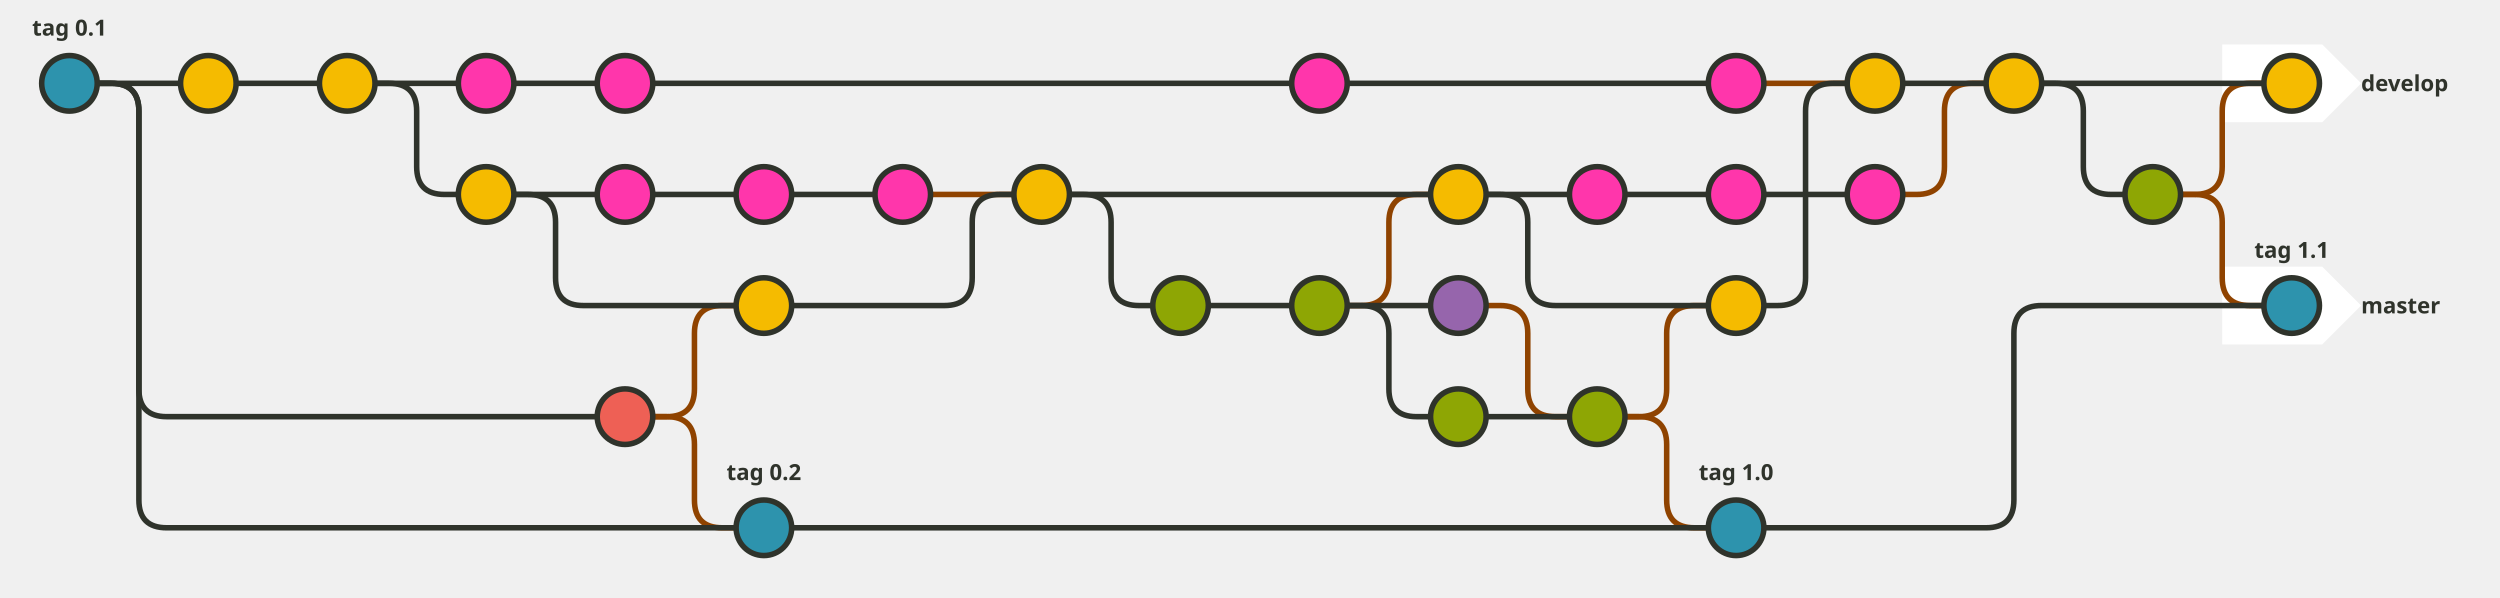
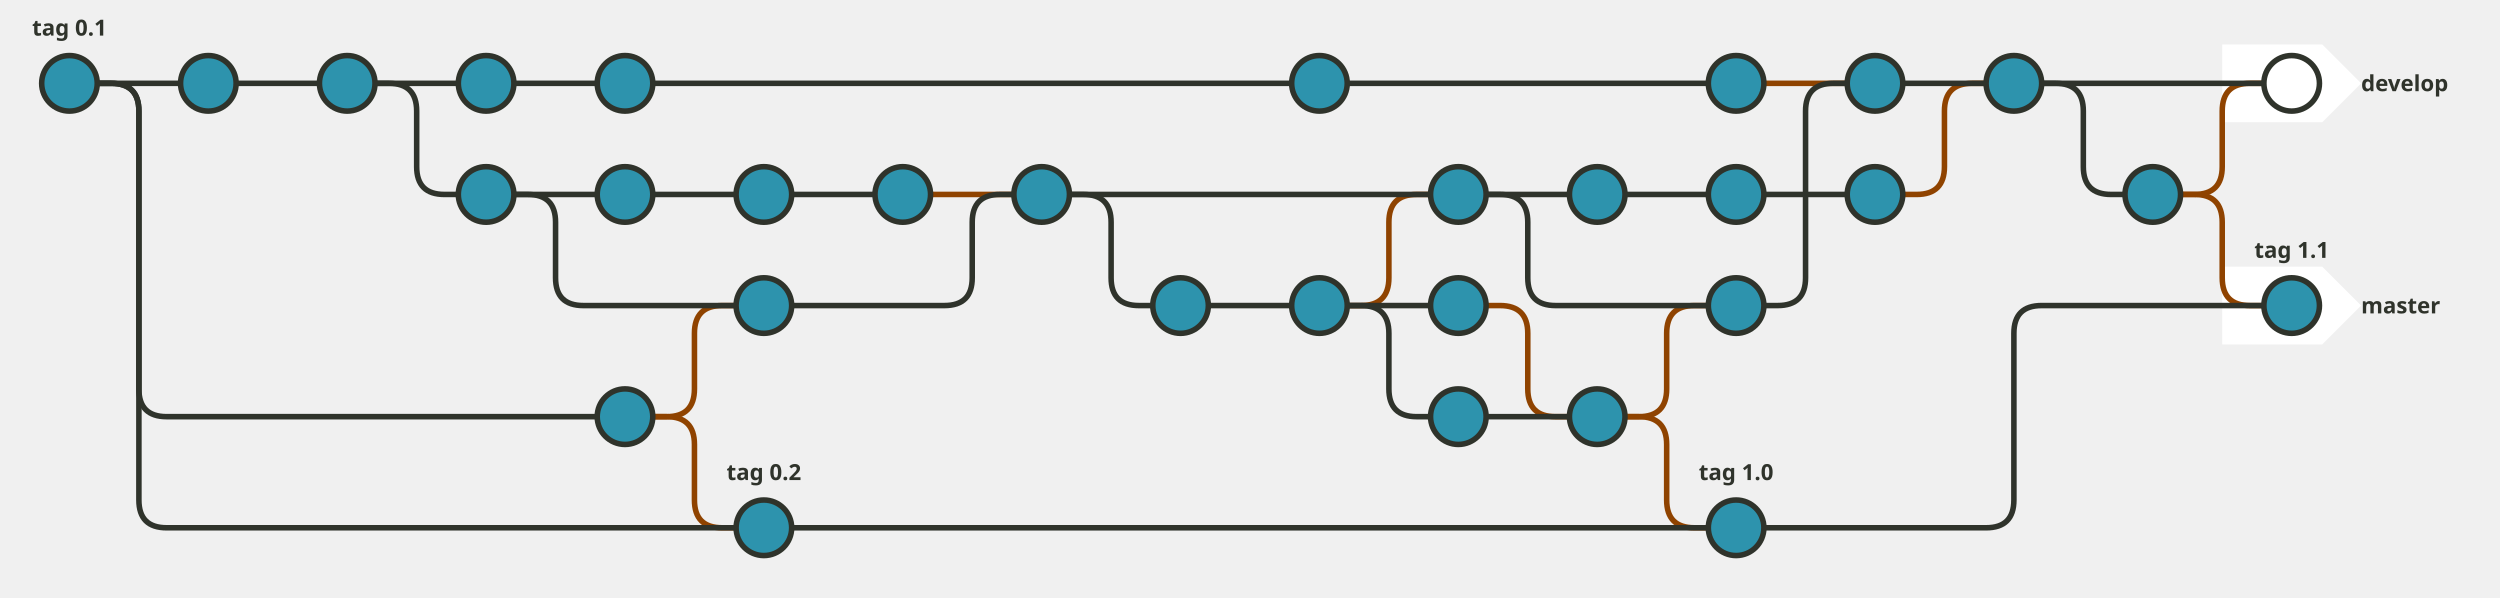
<svg xmlns="http://www.w3.org/2000/svg" id="svg20220701-4-1" width="100%" viewBox="0 0 1800 430">
  <style>
      #svg20220701-4-1 {
        border: 1px solid #e8e8e8;
        background-color: #f5f5f5;
      }
      .svg20220701-4-t1 {
        font-family: sans-serif;
        font-size: 16px;
        font-weight: bold;
        dominant-baseline: middle;
      }
  </style>
  <path stroke="none" fill="#ffffff" d="M 1600 32 L 1672 32 L 1700 60 L 1672 88 L 1600 88 Z" />
  <path stroke="none" fill="#ffffff" d="M 1600 192 L 1672 192 L 1700 220 L 1672 248 L 1600 248 Z" />
  <path stroke-width="4" fill="none" stroke="#8f4300" d="M 470 300 L 480 300 Q 500 300 500 320 L 500 360 Q 500 380 520 380 L 530 380" />
  <path stroke-width="4" fill="none" stroke="#8f4300" d="M 470 300 L 480 300 Q 500 300 500 280 L 500 240 Q 500 220 520 220 L 530 220" />
  <path stroke-width="4" fill="none" stroke="#8f4300" d="M 970 220 L 980 220 Q 1000 220 1000 200 L 1000 160 Q 1000 140 1020 140 L 1030 140" />
  <path stroke-width="4" fill="none" stroke="#8f4300" d="M 1170 300 L 1180 300 Q 1200 300 1200 320 L 1200 360 Q 1200 380 1220 380 L 1230 380" />
  <path stroke-width="4" fill="none" stroke="#8f4300" d="M 1170 300 L 1180 300 Q 1200 300 1200 280 L 1200 240 Q 1200 220 1220 220 L 1230 220" />
  <path stroke-width="4" fill="none" stroke="#8f4300" d="M 1570 140 L 1580 140 Q 1600 140 1600 160 L 1600 200 Q 1600 220 1620 220 L 1630 220" />
  <path stroke-width="4" fill="none" stroke="#8f4300" d="M 1570 140 L 1580 140 Q 1600 140 1600 120 L 1600 80 Q 1600 60 1620 60 L 1630 60" />
  <path stroke-width="4" fill="none" stroke="#8f4300" d="M 1070 220 L 1080 220 Q 1100 220 1100 240 L 1100 280 Q 1100 300 1120 300 L 1130 300" />
  <path stroke-width="4" fill="none" stroke="#8f4300" d="M 1270 60 L 1330 60" />
  <path stroke-width="4" fill="none" stroke="#8f4300" d="M 670 140 L 730 140" />
  <path stroke-width="4" fill="none" stroke="#8f4300" d="M 1370 140 L 1380 140 Q 1400 140 1400 120 L 1400 80 Q 1400 60 1420 60 L 1430 60" />
  <path stroke-width="4" fill="none" stroke="#2f332b" d="M 70 60 L 80 60 Q 100 60 100 80 L 100 360 Q 100 380 120 380 L 530 380" />
  <path stroke-width="4" fill="none" stroke="#2f332b" d="M 70 60 L 80 60 Q 100 60 100 80 L 100 280 Q 100 300 120 300 L 430 300" />
  <path stroke-width="4" fill="none" stroke="#2f332b" d="M 70 60 L 130 60" />
  <path stroke-width="4" fill="none" stroke="#2f332b" d="M 570 380 L 1230 380" />
  <path stroke-width="4" fill="none" stroke="#2f332b" d="M 1270 380 L 1430 380 Q 1450 380 1450 360 L 1450 240 Q 1450 220 1470 220 L 1630 220" />
  <path stroke-width="4" fill="none" stroke="#2f332b" d="M 870 220 L 930 220" />
  <path stroke-width="4" fill="none" stroke="#2f332b" d="M 970 220 L 980 220 Q 1000 220 1000 240 L 1000 280 Q 1000 300 1020 300 L 1030 300" />
  <path stroke-width="4" fill="none" stroke="#2f332b" d="M 1070 300 L 1130 300" />
  <path stroke-width="4" fill="none" stroke="#2f332b" d="M 970 220 L 1030 220" />
  <path stroke-width="4" fill="none" stroke="#2f332b" d="M 170 60 L 230 60" />
  <path stroke-width="4" fill="none" stroke="#2f332b" d="M 270 60 L 280 60 Q 300 60 300 80 L 300 120 Q 300 140 320 140 L 330 140" />
  <path stroke-width="4" fill="none" stroke="#2f332b" d="M 270 60 L 330 60" />
  <path stroke-width="4" fill="none" stroke="#2f332b" d="M 370 140 L 380 140 Q 400 140 400 160 L 400 200 Q 400 220 420 220 L 530 220" />
  <path stroke-width="4" fill="none" stroke="#2f332b" d="M 370 140 L 430 140" />
  <path stroke-width="4" fill="none" stroke="#2f332b" d="M 570 220 L 680 220 Q 700 220 700 200 L 700 160 Q 700 140 720 140 L 730 140" />
  <path stroke-width="4" fill="none" stroke="#2f332b" d="M 770 140 L 780 140 Q 800 140 800 160 L 800 200 Q 800 220 820 220 L 830 220" />
  <path stroke-width="4" fill="none" stroke="#2f332b" d="M 770 140 L 1030 140" />
  <path stroke-width="4" fill="none" stroke="#2f332b" d="M 1070 140 L 1080 140 Q 1100 140 1100 160 L 1100 200 Q 1100 220 1120 220 L 1230 220" />
  <path stroke-width="4" fill="none" stroke="#2f332b" d="M 1070 140 L 1130 140" />
  <path stroke-width="4" fill="none" stroke="#2f332b" d="M 1270 220 L 1280 220 Q 1300 220 1300 200 L 1300 80 Q 1300 60 1320 60 L 1330 60" />
  <path stroke-width="4" fill="none" stroke="#2f332b" d="M 1370 60 L 1430 60" />
  <path stroke-width="4" fill="none" stroke="#2f332b" d="M 1470 60 L 1480 60 Q 1500 60 1500 80 L 1500 120 Q 1500 140 1520 140 L 1530 140" />
  <path stroke-width="4" fill="none" stroke="#2f332b" d="M 1470 60 L 1630 60" />
  <path stroke-width="4" fill="none" stroke="#2f332b" d="M 370 60 L 430 60" />
  <path stroke-width="4" fill="none" stroke="#2f332b" d="M 470 60 L 930 60" />
  <path stroke-width="4" fill="none" stroke="#2f332b" d="M 970 60 L 1230 60" />
  <path stroke-width="4" fill="none" stroke="#2f332b" d="M 470 140 L 530 140" />
  <path stroke-width="4" fill="none" stroke="#2f332b" d="M 570 140 L 630 140" />
  <path stroke-width="4" fill="none" stroke="#2f332b" d="M 1170 140 L 1230 140" />
  <path stroke-width="4" fill="none" stroke="#2f332b" d="M 1270 140 L 1330 140" />
  <circle cx="50" cy="60" r="20" stroke-width="4" stroke="#2f332b" fill="#2d93ad" />
  <circle cx="550" cy="380" r="20" stroke-width="4" stroke="#2f332b" fill="#2d93ad" />
  <circle cx="1250" cy="380" r="20" stroke-width="4" stroke="#2f332b" fill="#2d93ad" />
  <circle cx="1650" cy="220" r="20" stroke-width="4" stroke="#2f332b" fill="#2d93ad" />
-   <circle cx="450" cy="300" r="20" stroke-width="4" stroke="#2f332b" fill="#ee6055" />
-   <circle cx="850" cy="220" r="20" stroke-width="4" stroke="#2f332b" fill="#8ea604" />
-   <circle cx="950" cy="220" r="20" stroke-width="4" stroke="#2f332b" fill="#8ea604" />
-   <circle cx="1050" cy="300" r="20" stroke-width="4" stroke="#2f332b" fill="#8ea604" />
-   <circle cx="1150" cy="300" r="20" stroke-width="4" stroke="#2f332b" fill="#8ea604" />
-   <circle cx="1550" cy="140" r="20" stroke-width="4" stroke="#2f332b" fill="#8ea604" />
-   <circle cx="1050" cy="220" r="20" stroke-width="4" stroke="#2f332b" fill="#9665ac" />
-   <circle cx="150" cy="60" r="20" stroke-width="4" stroke="#2f332b" fill="#f5bb00" />
-   <circle cx="250" cy="60" r="20" stroke-width="4" stroke="#2f332b" fill="#f5bb00" />
-   <circle cx="350" cy="140" r="20" stroke-width="4" stroke="#2f332b" fill="#f5bb00" />
-   <circle cx="550" cy="220" r="20" stroke-width="4" stroke="#2f332b" fill="#f5bb00" />
-   <circle cx="750" cy="140" r="20" stroke-width="4" stroke="#2f332b" fill="#f5bb00" />
-   <circle cx="1050" cy="140" r="20" stroke-width="4" stroke="#2f332b" fill="#f5bb00" />
-   <circle cx="1250" cy="220" r="20" stroke-width="4" stroke="#2f332b" fill="#f5bb00" />
-   <circle cx="1350" cy="60" r="20" stroke-width="4" stroke="#2f332b" fill="#f5bb00" />
-   <circle cx="1450" cy="60" r="20" stroke-width="4" stroke="#2f332b" fill="#f5bb00" />
-   <circle cx="1650" cy="60" r="20" stroke-width="4" stroke="#2f332b" fill="#f5bb00" />
-   <circle cx="350" cy="60" r="20" stroke-width="4" stroke="#2f332b" fill="#ff36ab" />
-   <circle cx="450" cy="60" r="20" stroke-width="4" stroke="#2f332b" fill="#ff36ab" />
-   <circle cx="950" cy="60" r="20" stroke-width="4" stroke="#2f332b" fill="#ff36ab" />
-   <circle cx="1250" cy="60" r="20" stroke-width="4" stroke="#2f332b" fill="#ff36ab" />
-   <circle cx="450" cy="140" r="20" stroke-width="4" stroke="#2f332b" fill="#ff36ab" />
-   <circle cx="550" cy="140" r="20" stroke-width="4" stroke="#2f332b" fill="#ff36ab" />
-   <circle cx="650" cy="140" r="20" stroke-width="4" stroke="#2f332b" fill="#ff36ab" />
-   <circle cx="1150" cy="140" r="20" stroke-width="4" stroke="#2f332b" fill="#ff36ab" />
-   <circle cx="1250" cy="140" r="20" stroke-width="4" stroke="#2f332b" fill="#ff36ab" />
-   <circle cx="1350" cy="140" r="20" stroke-width="4" stroke="#2f332b" fill="#ff36ab" />
+   <circle cx="450" cy="300" r="20" stroke-width="4" stroke="#2f332b" fill="#2d93ad" />
+   <circle cx="850" cy="220" r="20" stroke-width="4" stroke="#2f332b" fill="#2d93ad" />
+   <circle cx="950" cy="220" r="20" stroke-width="4" stroke="#2f332b" fill="#2d93ad" />
+   <circle cx="1050" cy="300" r="20" stroke-width="4" stroke="#2f332b" fill="#2d93ad" />
+   <circle cx="1150" cy="300" r="20" stroke-width="4" stroke="#2f332b" fill="#2d93ad" />
+   <circle cx="1550" cy="140" r="20" stroke-width="4" stroke="#2f332b" fill="#2d93ad" />
+   <circle cx="1050" cy="220" r="20" stroke-width="4" stroke="#2f332b" fill="#2d93ad" />
+   <circle cx="150" cy="60" r="20" stroke-width="4" stroke="#2f332b" fill="#2d93ad" />
+   <circle cx="250" cy="60" r="20" stroke-width="4" stroke="#2f332b" fill="#2d93ad" />
+   <circle cx="350" cy="140" r="20" stroke-width="4" stroke="#2f332b" fill="#2d93ad" />
+   <circle cx="550" cy="220" r="20" stroke-width="4" stroke="#2f332b" fill="#2d93ad" />
+   <circle cx="750" cy="140" r="20" stroke-width="4" stroke="#2f332b" fill="#2d93ad" />
+   <circle cx="1050" cy="140" r="20" stroke-width="4" stroke="#2f332b" fill="#2d93ad" />
+   <circle cx="1250" cy="220" r="20" stroke-width="4" stroke="#2f332b" fill="#2d93ad" />
+   <circle cx="1350" cy="60" r="20" stroke-width="4" stroke="#2f332b" fill="#2d93ad" />
+   <circle cx="1450" cy="60" r="20" stroke-width="4" stroke="#2f332b" fill="#2d93ad" />
+   <circle cx="1650" cy="60" r="20" stroke-width="4" stroke="#2f332b" fill="#ffffff" />
+   <circle cx="350" cy="60" r="20" stroke-width="4" stroke="#2f332b" fill="#2d93ad" />
+   <circle cx="450" cy="60" r="20" stroke-width="4" stroke="#2f332b" fill="#2d93ad" />
+   <circle cx="950" cy="60" r="20" stroke-width="4" stroke="#2f332b" fill="#2d93ad" />
+   <circle cx="1250" cy="60" r="20" stroke-width="4" stroke="#2f332b" fill="#2d93ad" />
+   <circle cx="450" cy="140" r="20" stroke-width="4" stroke="#2f332b" fill="#2d93ad" />
+   <circle cx="550" cy="140" r="20" stroke-width="4" stroke="#2f332b" fill="#2d93ad" />
+   <circle cx="650" cy="140" r="20" stroke-width="4" stroke="#2f332b" fill="#2d93ad" />
+   <circle cx="1150" cy="140" r="20" stroke-width="4" stroke="#2f332b" fill="#2d93ad" />
+   <circle cx="1250" cy="140" r="20" stroke-width="4" stroke="#2f332b" fill="#2d93ad" />
+   <circle cx="1350" cy="140" r="20" stroke-width="4" stroke="#2f332b" fill="#2d93ad" />
  <text class="svg20220701-4-t1" x="1700" y="220" fill="#2f332b" text-anchor="start">master</text>
  <text class="svg20220701-4-t1" x="1700" y="60" fill="#2f332b" text-anchor="start">develop</text>
  <text class="svg20220701-4-t1" x="50" y="20" fill="#2f332b" text-anchor="middle">tag 0.1</text>
  <text class="svg20220701-4-t1" x="550" y="340" fill="#2f332b" text-anchor="middle">tag 0.2</text>
  <text class="svg20220701-4-t1" x="1250" y="340" fill="#2f332b" text-anchor="middle">tag 1.0</text>
  <text class="svg20220701-4-t1" x="1650" y="180" fill="#2f332b" text-anchor="middle">tag 1.1</text>
</svg>
